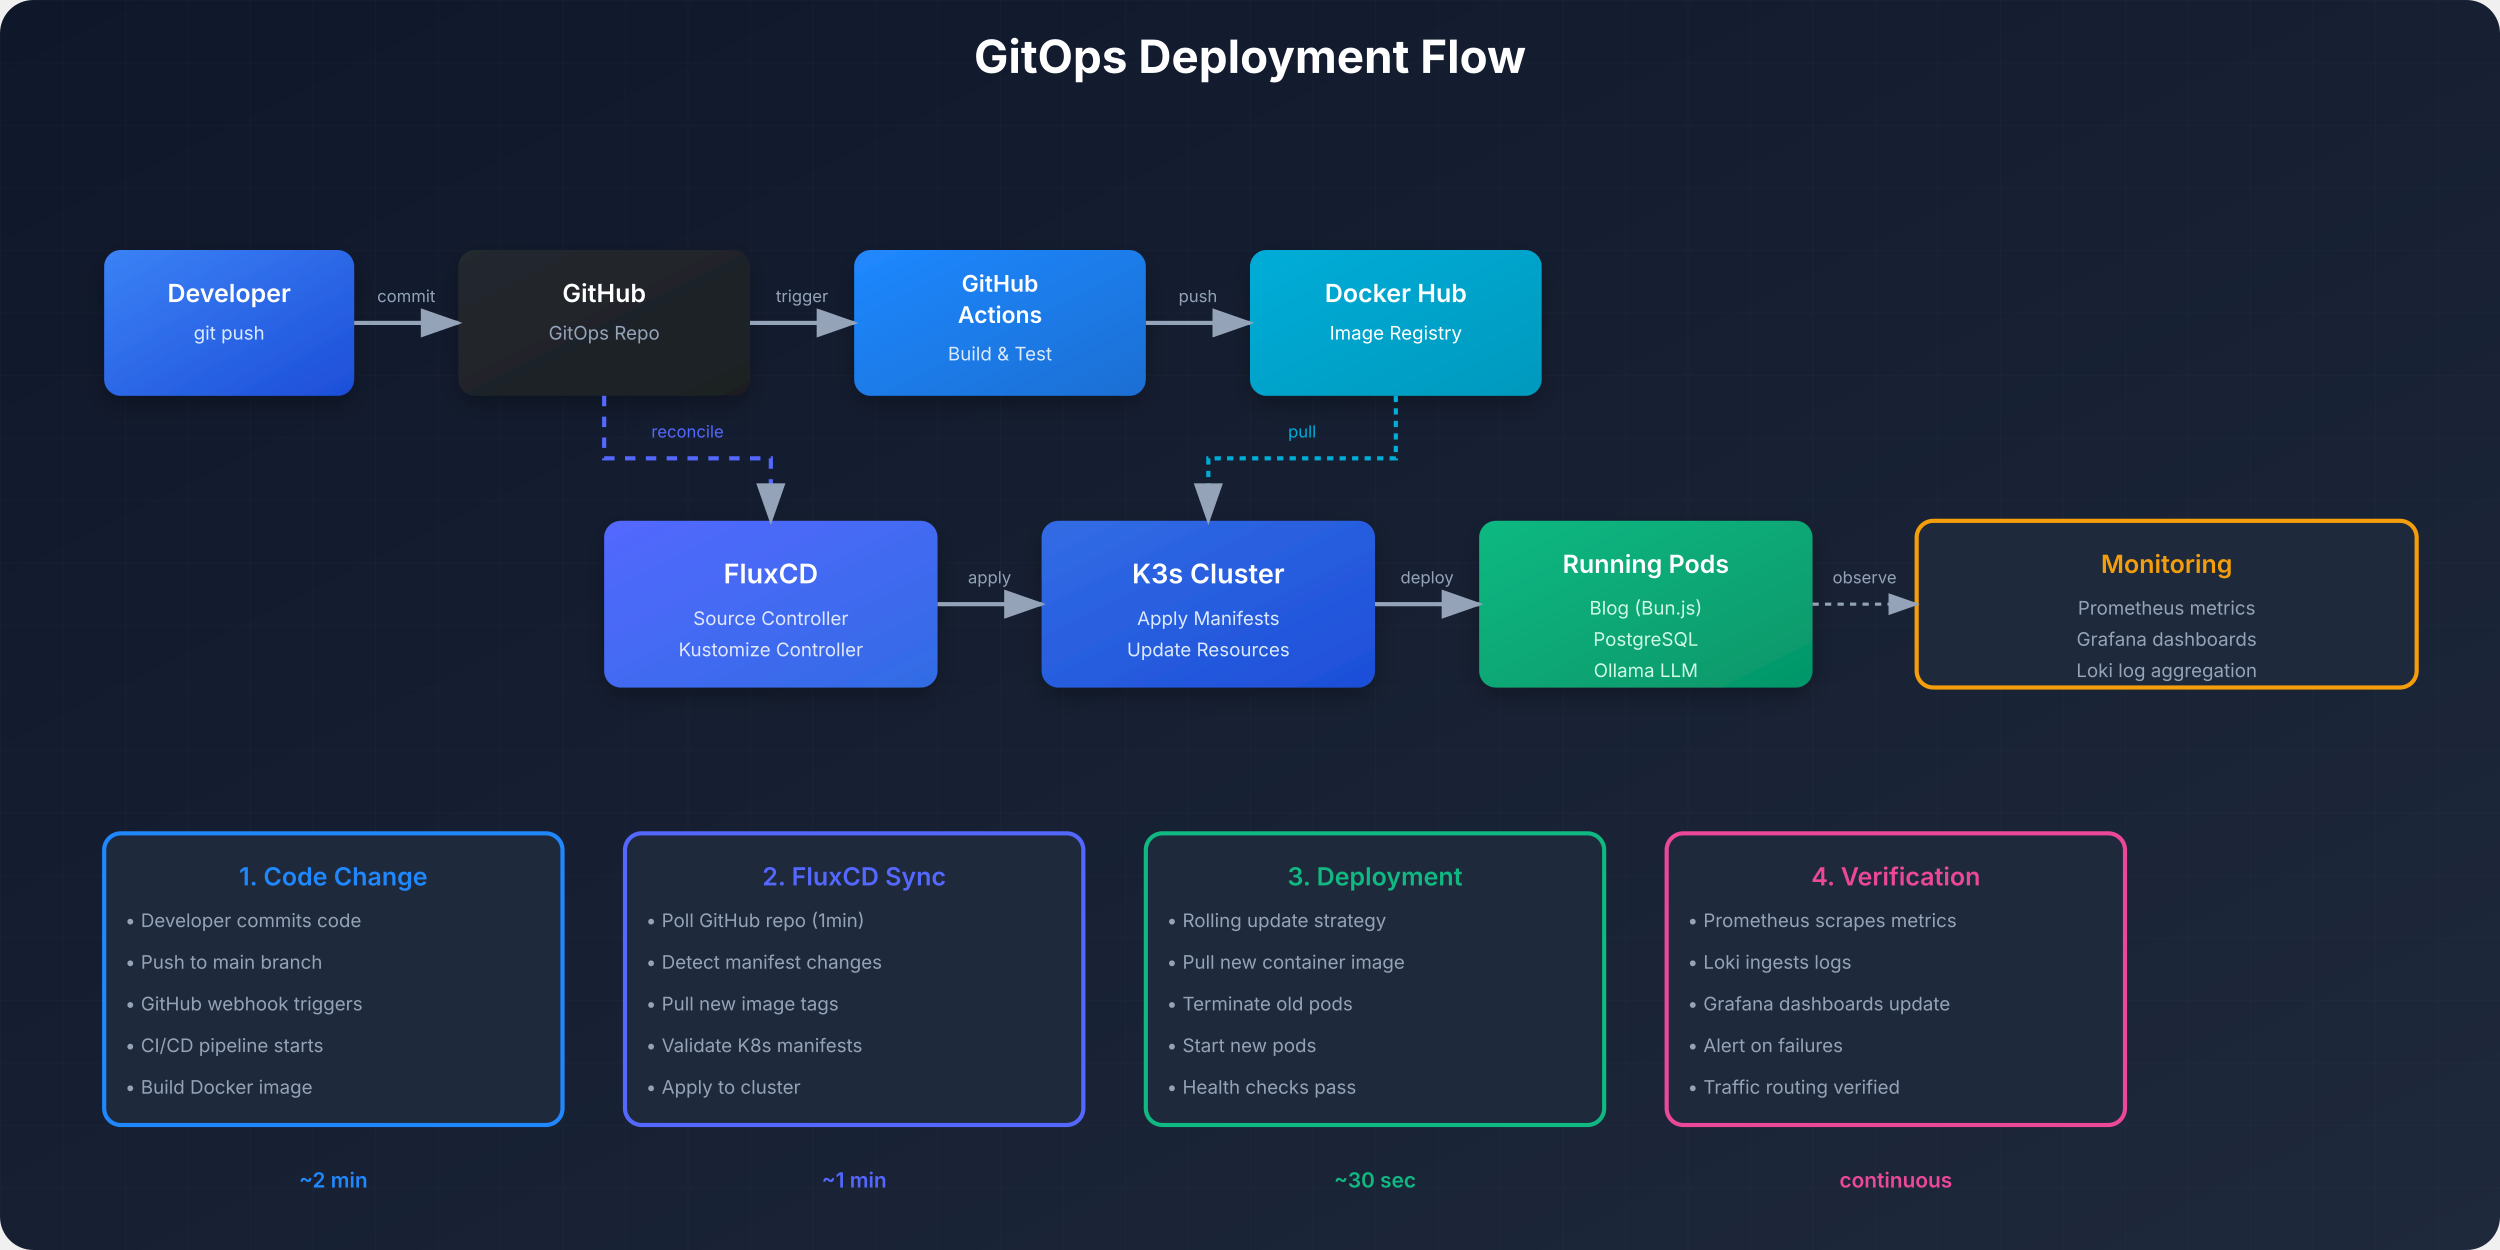
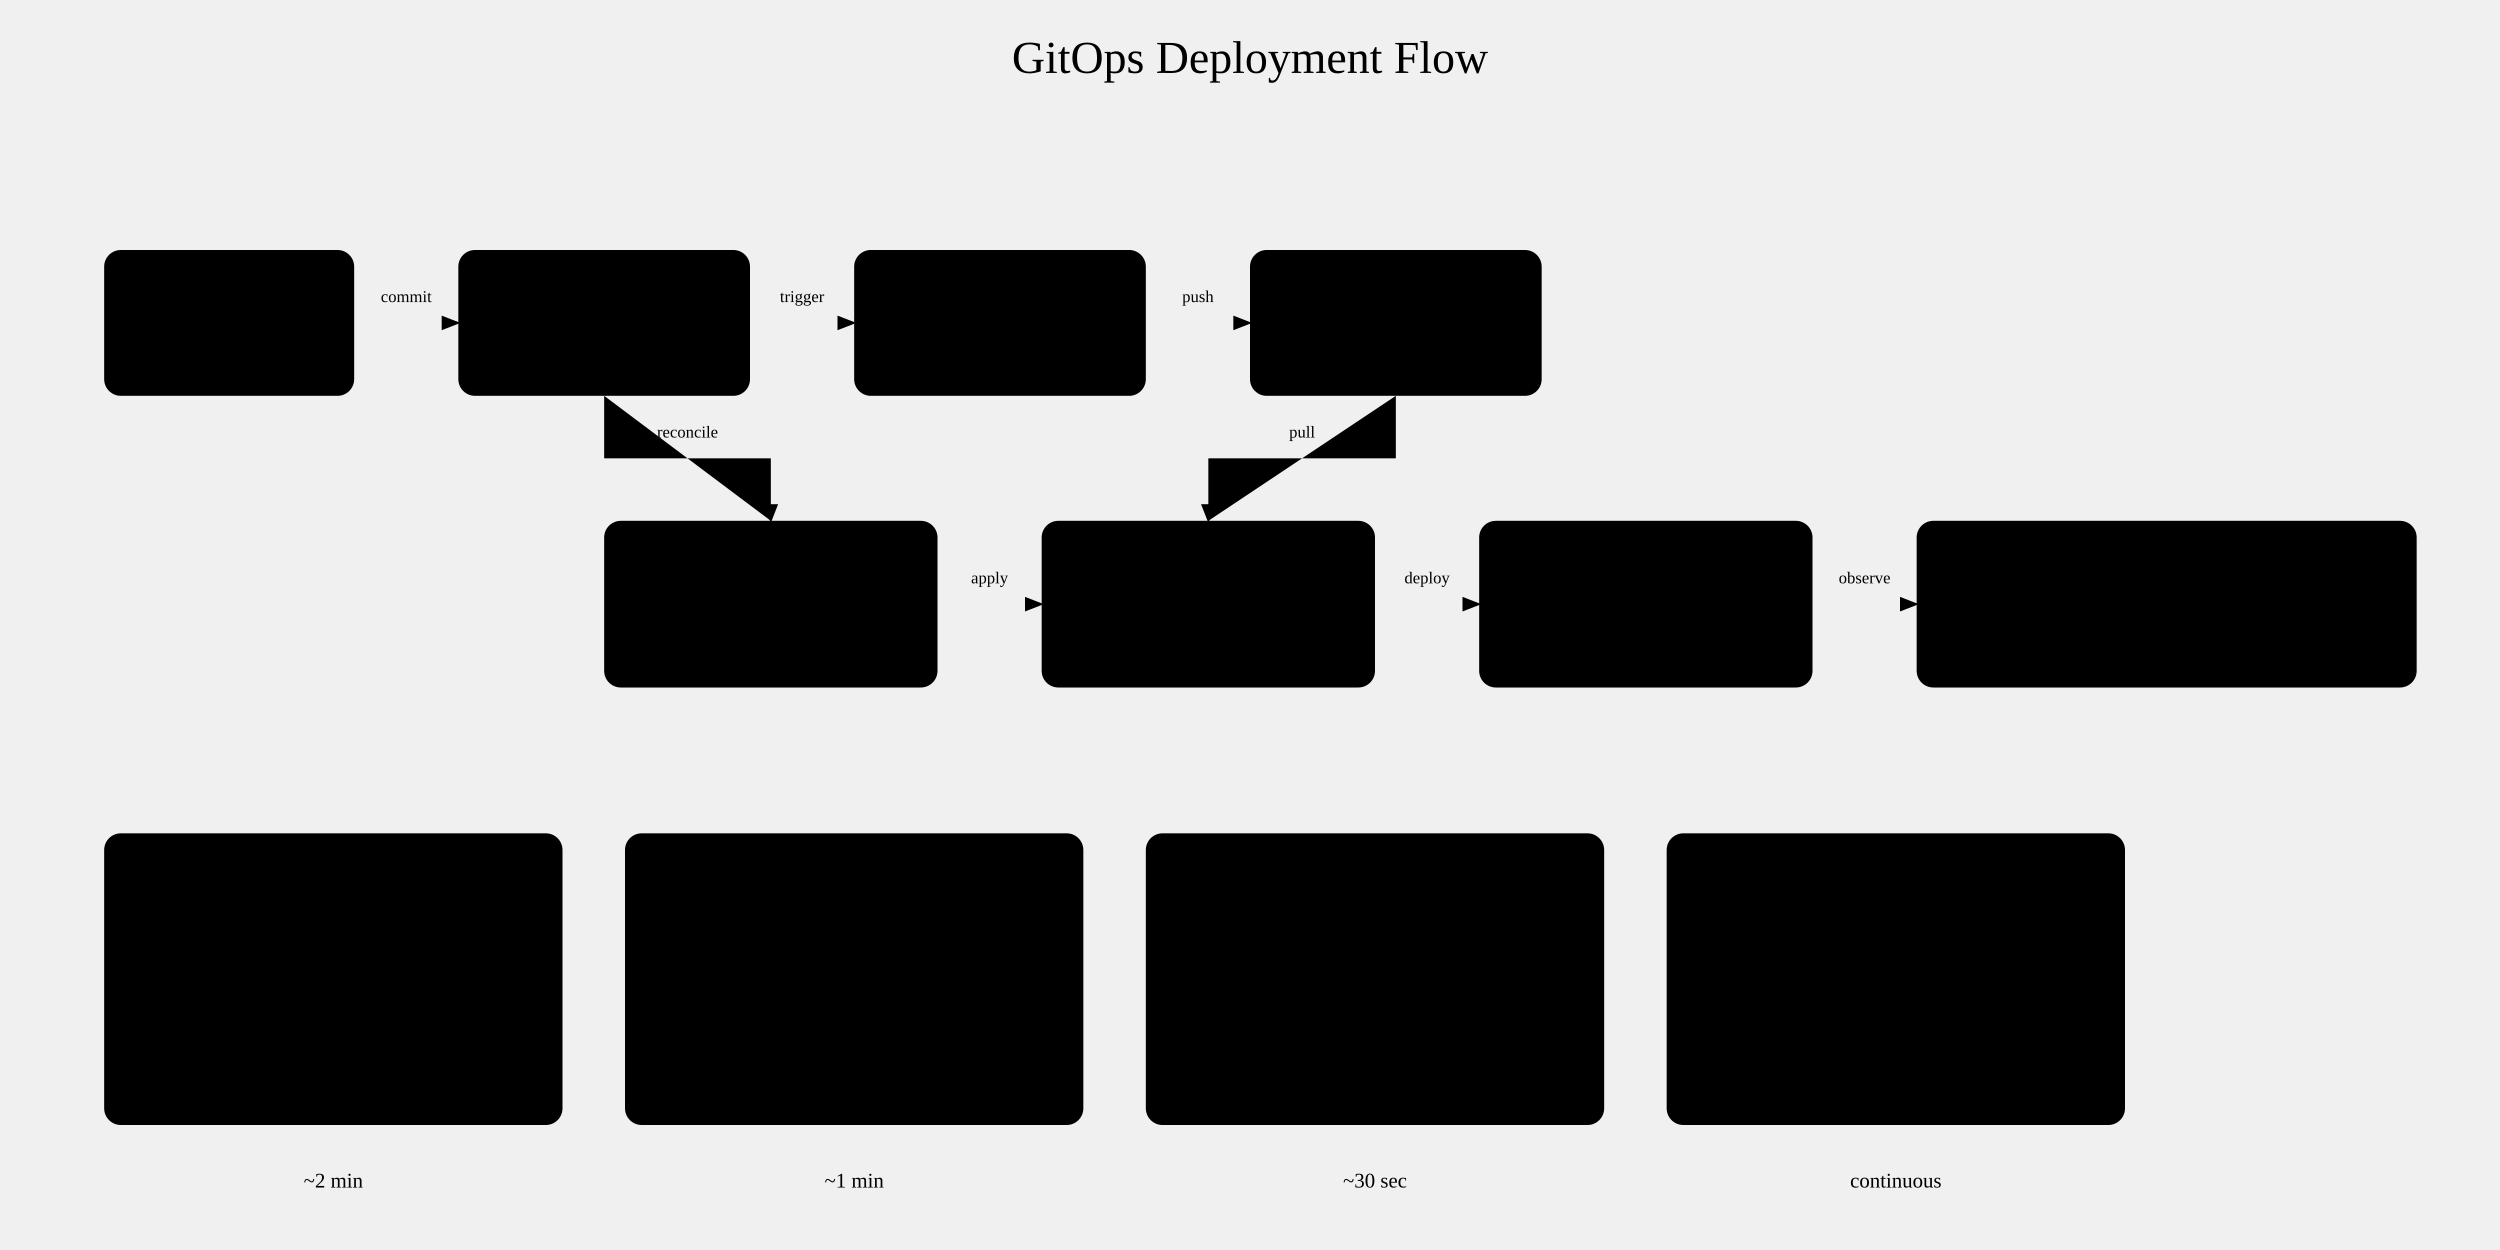
- <svg xmlns="http://www.w3.org/2000/svg" viewBox="0 0 1200 600" width="1200" height="600" font-family="system-ui, -apple-system, sans-serif">
+ <svg xmlns="http://www.w3.org/2000/svg" viewBox="0 0 1200 600">
  <defs>
-     <linearGradient id="devGrad" x1="0%" y1="0%" x2="100%" y2="100%">
-       <stop offset="0%" stop-color="#3b82f6" />
-       <stop offset="100%" stop-color="#1d4ed8" />
-     </linearGradient>
-     <linearGradient id="githubGrad" x1="0%" y1="0%" x2="100%" y2="100%">
-       <stop offset="0%" stop-color="#24292f" />
-       <stop offset="100%" stop-color="#1b1f23" />
-     </linearGradient>
-     <linearGradient id="actionsGrad" x1="0%" y1="0%" x2="100%" y2="100%">
-       <stop offset="0%" stop-color="#2088FF" />
-       <stop offset="100%" stop-color="#1a6fd3" />
-     </linearGradient>
-     <linearGradient id="dockerGrad" x1="0%" y1="0%" x2="100%" y2="100%">
-       <stop offset="0%" stop-color="#00ADD8" />
-       <stop offset="100%" stop-color="#0099bd" />
-     </linearGradient>
-     <linearGradient id="fluxGrad" x1="0%" y1="0%" x2="100%" y2="100%">
-       <stop offset="0%" stop-color="#5468ff" />
-       <stop offset="100%" stop-color="#316ce4" />
-     </linearGradient>
-     <linearGradient id="k3sGrad" x1="0%" y1="0%" x2="100%" y2="100%">
-       <stop offset="0%" stop-color="#326ce5" />
-       <stop offset="100%" stop-color="#1d4ed8" />
-     </linearGradient>
-     <linearGradient id="deployGrad" x1="0%" y1="0%" x2="100%" y2="100%">
-       <stop offset="0%" stop-color="#10b981" />
-       <stop offset="100%" stop-color="#059669" />
-     </linearGradient>
-     <linearGradient id="bgGrad" x1="0%" y1="0%" x2="100%" y2="100%">
-       <stop offset="0%" stop-color="#0f172a" />
-       <stop offset="100%" stop-color="#1e293b" />
-     </linearGradient>
-     <filter id="shadow" x="-20%" y="-20%" width="140%" height="140%">
-       <feDropShadow dx="0" dy="4" stdDeviation="6" flood-color="#000" flood-opacity="0.3" />
-     </filter>
-     <marker id="arrow" markerWidth="10" markerHeight="7" refX="9" refY="3.5" orient="auto">
-       <polygon points="0 0, 10 3.5, 0 7" fill="#94a3b8" />
+     <marker id="arrow" markerWidth="9" markerHeight="7" refX="8" refY="3.5" orient="auto" markerUnits="userSpaceOnUse">
+       <polygon points="0 0, 9 3.5, 0 7" class="dg-arrowhead" />
+     </marker>
+     <marker id="arrow-accent" markerWidth="9" markerHeight="7" refX="8" refY="3.5" orient="auto" markerUnits="userSpaceOnUse">
+       <polygon points="0 0, 9 3.5, 0 7" class="dg-arrowhead dg-arrowhead--accent" />
    </marker>
  </defs>
-   <rect width="1200" height="600" rx="16" fill="url(#bgGrad)" />
-   <pattern id="grid" width="30" height="30" patternUnits="userSpaceOnUse">
-     <path d="M 30 0 L 0 0 0 30" fill="none" stroke="#ffffff" stroke-width="0.3" opacity="0.05" />
-   </pattern>
-   <rect width="1200" height="600" fill="url(#grid)" />
-   <text x="600" y="35" text-anchor="middle" fill="#ffffff" font-size="22" font-weight="700">GitOps Deployment Flow</text>
-   <g filter="url(#shadow)">
-     <rect x="50" y="120" width="120" height="70" rx="8" fill="url(#devGrad)" />
-     <text x="110" y="145" text-anchor="middle" fill="white" font-size="12" font-weight="600">Developer</text>
-     <text x="110" y="163" text-anchor="middle" fill="#dbeafe" font-size="9">git push</text>
+   <text x="600" y="35" text-anchor="middle" font-size="22" class="dg-heading">GitOps Deployment Flow</text>
+   <g>
+     <rect x="50" y="120" width="120" height="70" rx="8" class="dg-node" />
+     <text x="110" y="145" text-anchor="middle" font-size="12" class="dg-title">Developer</text>
+     <text x="110" y="163" text-anchor="middle" font-size="9" class="dg-sub">git push</text>
  </g>
-   <g filter="url(#shadow)">
-     <rect x="220" y="120" width="140" height="70" rx="8" fill="url(#githubGrad)" />
-     <text x="290" y="145" text-anchor="middle" fill="white" font-size="12" font-weight="600">GitHub</text>
-     <text x="290" y="163" text-anchor="middle" fill="#94a3b8" font-size="9">GitOps Repo</text>
+   <g>
+     <rect x="220" y="120" width="140" height="70" rx="8" class="dg-node" />
+     <text x="290" y="145" text-anchor="middle" font-size="12" class="dg-title">GitHub</text>
+     <text x="290" y="163" text-anchor="middle" font-size="9" class="dg-sub">GitOps Repo</text>
  </g>
-   <g filter="url(#shadow)">
-     <rect x="410" y="120" width="140" height="70" rx="8" fill="url(#actionsGrad)" />
-     <text x="480" y="140" text-anchor="middle" fill="white" font-size="11" font-weight="600">GitHub</text>
-     <text x="480" y="155" text-anchor="middle" fill="white" font-size="11" font-weight="600">Actions</text>
-     <text x="480" y="173" text-anchor="middle" fill="#dbeafe" font-size="9">Build &amp; Test</text>
+   <g>
+     <rect x="410" y="120" width="140" height="70" rx="8" class="dg-node" />
+     <text x="480" y="140" text-anchor="middle" font-size="11" class="dg-title">GitHub</text>
+     <text x="480" y="155" text-anchor="middle" font-size="11" class="dg-title">Actions</text>
+     <text x="480" y="173" text-anchor="middle" font-size="9" class="dg-sub">Build &amp; Test</text>
  </g>
-   <g filter="url(#shadow)">
-     <rect x="600" y="120" width="140" height="70" rx="8" fill="url(#dockerGrad)" />
-     <text x="670" y="145" text-anchor="middle" fill="white" font-size="12" font-weight="600">Docker Hub</text>
-     <text x="670" y="163" text-anchor="middle" fill="white" font-size="9">Image Registry</text>
+   <g>
+     <rect x="600" y="120" width="140" height="70" rx="8" class="dg-node" />
+     <text x="670" y="145" text-anchor="middle" font-size="12" class="dg-title">Docker Hub</text>
+     <text x="670" y="163" text-anchor="middle" font-size="9" class="dg-sub">Image Registry</text>
  </g>
-   <g filter="url(#shadow)">
-     <rect x="290" y="250" width="160" height="80" rx="8" fill="url(#fluxGrad)" />
-     <text x="370" y="280" text-anchor="middle" fill="white" font-size="13" font-weight="600">FluxCD</text>
-     <text x="370" y="300" text-anchor="middle" fill="#e0e7ff" font-size="9">Source Controller</text>
-     <text x="370" y="315" text-anchor="middle" fill="#e0e7ff" font-size="9">Kustomize Controller</text>
+   <g>
+     <rect x="290" y="250" width="160" height="80" rx="8" class="dg-node dg-node--accent" />
+     <text x="370" y="280" text-anchor="middle" font-size="13" class="dg-title dg-title--accent">FluxCD</text>
+     <text x="370" y="300" text-anchor="middle" font-size="9" class="dg-sub">Source Controller</text>
+     <text x="370" y="315" text-anchor="middle" font-size="9" class="dg-sub">Kustomize Controller</text>
  </g>
-   <g filter="url(#shadow)">
-     <rect x="500" y="250" width="160" height="80" rx="8" fill="url(#k3sGrad)" />
-     <text x="580" y="280" text-anchor="middle" fill="white" font-size="13" font-weight="600">K3s Cluster</text>
-     <text x="580" y="300" text-anchor="middle" fill="#dbeafe" font-size="9">Apply Manifests</text>
-     <text x="580" y="315" text-anchor="middle" fill="#dbeafe" font-size="9">Update Resources</text>
+   <g>
+     <rect x="500" y="250" width="160" height="80" rx="8" class="dg-node" />
+     <text x="580" y="280" text-anchor="middle" font-size="13" class="dg-title">K3s Cluster</text>
+     <text x="580" y="300" text-anchor="middle" font-size="9" class="dg-sub">Apply Manifests</text>
+     <text x="580" y="315" text-anchor="middle" font-size="9" class="dg-sub">Update Resources</text>
  </g>
-   <g filter="url(#shadow)">
-     <rect x="710" y="250" width="160" height="80" rx="8" fill="url(#deployGrad)" />
-     <text x="790" y="275" text-anchor="middle" fill="white" font-size="12" font-weight="600">Running Pods</text>
-     <text x="790" y="295" text-anchor="middle" fill="#d1fae5" font-size="9">Blog (Bun.js)</text>
-     <text x="790" y="310" text-anchor="middle" fill="#d1fae5" font-size="9">PostgreSQL</text>
-     <text x="790" y="325" text-anchor="middle" fill="#d1fae5" font-size="9">Ollama LLM</text>
+   <g>
+     <rect x="710" y="250" width="160" height="80" rx="8" class="dg-node" />
+     <text x="790" y="275" text-anchor="middle" font-size="12" class="dg-title">Running Pods</text>
+     <text x="790" y="295" text-anchor="middle" font-size="9" class="dg-sub">Blog (Bun.js)</text>
+     <text x="790" y="310" text-anchor="middle" font-size="9" class="dg-sub">PostgreSQL</text>
+     <text x="790" y="325" text-anchor="middle" font-size="9" class="dg-sub">Ollama LLM</text>
  </g>
-   <rect x="920" y="250" width="240" height="80" fill="#1e293b" stroke="#f59e0b" stroke-width="2" rx="8" />
-   <text x="1040" y="275" text-anchor="middle" fill="#f59e0b" font-size="12" font-weight="600">Monitoring</text>
-   <text x="1040" y="295" text-anchor="middle" fill="#94a3b8" font-size="9">Prometheus metrics</text>
-   <text x="1040" y="310" text-anchor="middle" fill="#94a3b8" font-size="9">Grafana dashboards</text>
-   <text x="1040" y="325" text-anchor="middle" fill="#94a3b8" font-size="9">Loki log aggregation</text>
-   <rect x="50" y="400" width="220" height="140" fill="#1e293b" stroke="#2088FF" stroke-width="2" rx="8" />
-   <text x="160" y="425" text-anchor="middle" fill="#2088FF" font-size="12" font-weight="600">1. Code Change</text>
-   <text x="60" y="445" fill="#94a3b8" font-size="9">• Developer commits code</text>
-   <text x="60" y="465" fill="#94a3b8" font-size="9">• Push to main branch</text>
-   <text x="60" y="485" fill="#94a3b8" font-size="9">• GitHub webhook triggers</text>
-   <text x="60" y="505" fill="#94a3b8" font-size="9">• CI/CD pipeline starts</text>
-   <text x="60" y="525" fill="#94a3b8" font-size="9">• Build Docker image</text>
-   <rect x="300" y="400" width="220" height="140" fill="#1e293b" stroke="#5468ff" stroke-width="2" rx="8" />
-   <text x="410" y="425" text-anchor="middle" fill="#5468ff" font-size="12" font-weight="600">2. FluxCD Sync</text>
-   <text x="310" y="445" fill="#94a3b8" font-size="9">• Poll GitHub repo (1min)</text>
-   <text x="310" y="465" fill="#94a3b8" font-size="9">• Detect manifest changes</text>
-   <text x="310" y="485" fill="#94a3b8" font-size="9">• Pull new image tags</text>
-   <text x="310" y="505" fill="#94a3b8" font-size="9">• Validate K8s manifests</text>
-   <text x="310" y="525" fill="#94a3b8" font-size="9">• Apply to cluster</text>
-   <rect x="550" y="400" width="220" height="140" fill="#1e293b" stroke="#10b981" stroke-width="2" rx="8" />
-   <text x="660" y="425" text-anchor="middle" fill="#10b981" font-size="12" font-weight="600">3. Deployment</text>
-   <text x="560" y="445" fill="#94a3b8" font-size="9">• Rolling update strategy</text>
-   <text x="560" y="465" fill="#94a3b8" font-size="9">• Pull new container image</text>
-   <text x="560" y="485" fill="#94a3b8" font-size="9">• Terminate old pods</text>
-   <text x="560" y="505" fill="#94a3b8" font-size="9">• Start new pods</text>
-   <text x="560" y="525" fill="#94a3b8" font-size="9">• Health checks pass</text>
-   <rect x="800" y="400" width="220" height="140" fill="#1e293b" stroke="#ec4899" stroke-width="2" rx="8" />
-   <text x="910" y="425" text-anchor="middle" fill="#ec4899" font-size="12" font-weight="600">4. Verification</text>
-   <text x="810" y="445" fill="#94a3b8" font-size="9">• Prometheus scrapes metrics</text>
-   <text x="810" y="465" fill="#94a3b8" font-size="9">• Loki ingests logs</text>
-   <text x="810" y="485" fill="#94a3b8" font-size="9">• Grafana dashboards update</text>
-   <text x="810" y="505" fill="#94a3b8" font-size="9">• Alert on failures</text>
-   <text x="810" y="525" fill="#94a3b8" font-size="9">• Traffic routing verified</text>
-   <path d="M 170 155 L 220 155" stroke="#94a3b8" stroke-width="2" marker-end="url(#arrow)" fill="none" />
-   <path d="M 360 155 L 410 155" stroke="#94a3b8" stroke-width="2" marker-end="url(#arrow)" fill="none" />
-   <path d="M 550 155 L 600 155" stroke="#94a3b8" stroke-width="2" marker-end="url(#arrow)" fill="none" />
-   <path d="M 290 190 L 290 220 L 370 220 L 370 250" stroke="#5468ff" stroke-width="2" stroke-dasharray="5,5" marker-end="url(#arrow)" fill="none" />
-   <path d="M 670 190 L 670 220 L 580 220 L 580 250" stroke="#00ADD8" stroke-width="2" stroke-dasharray="3,3" marker-end="url(#arrow)" fill="none" />
-   <path d="M 450 290 L 500 290" stroke="#94a3b8" stroke-width="2" marker-end="url(#arrow)" fill="none" />
-   <path d="M 660 290 L 710 290" stroke="#94a3b8" stroke-width="2" marker-end="url(#arrow)" fill="none" />
-   <path d="M 870 290 L 920 290" stroke="#94a3b8" stroke-width="1.5" stroke-dasharray="3,3" marker-end="url(#arrow)" fill="none" />
-   <text x="195" y="145" text-anchor="middle" fill="#94a3b8" font-size="8">commit</text>
-   <text x="385" y="145" text-anchor="middle" fill="#94a3b8" font-size="8">trigger</text>
-   <text x="575" y="145" text-anchor="middle" fill="#94a3b8" font-size="8">push</text>
-   <text x="330" y="210" text-anchor="middle" fill="#5468ff" font-size="8">reconcile</text>
-   <text x="625" y="210" text-anchor="middle" fill="#00ADD8" font-size="8">pull</text>
-   <text x="475" y="280" text-anchor="middle" fill="#94a3b8" font-size="8">apply</text>
-   <text x="685" y="280" text-anchor="middle" fill="#94a3b8" font-size="8">deploy</text>
-   <text x="895" y="280" text-anchor="middle" fill="#94a3b8" font-size="8">observe</text>
-   <text x="160" y="570" text-anchor="middle" fill="#2088FF" font-size="10" font-weight="600">~2 min</text>
-   <text x="410" y="570" text-anchor="middle" fill="#5468ff" font-size="10" font-weight="600">~1 min</text>
-   <text x="660" y="570" text-anchor="middle" fill="#10b981" font-size="10" font-weight="600">~30 sec</text>
-   <text x="910" y="570" text-anchor="middle" fill="#ec4899" font-size="10" font-weight="600">continuous</text>
+   <rect x="920" y="250" width="240" height="80" rx="8" class="dg-node" />
+   <text x="1040" y="275" text-anchor="middle" font-size="12" class="dg-title">Monitoring</text>
+   <text x="1040" y="295" text-anchor="middle" font-size="9" class="dg-sub">Prometheus metrics</text>
+   <text x="1040" y="310" text-anchor="middle" font-size="9" class="dg-sub">Grafana dashboards</text>
+   <text x="1040" y="325" text-anchor="middle" font-size="9" class="dg-sub">Loki log aggregation</text>
+   <rect x="50" y="400" width="220" height="140" rx="8" class="dg-group" />
+   <text x="160" y="425" text-anchor="middle" font-size="12" class="dg-glabel">1. Code Change</text>
+   <text x="60" y="445" font-size="9" class="dg-sub">• Developer commits code</text>
+   <text x="60" y="465" font-size="9" class="dg-sub">• Push to main branch</text>
+   <text x="60" y="485" font-size="9" class="dg-sub">• GitHub webhook triggers</text>
+   <text x="60" y="505" font-size="9" class="dg-sub">• CI/CD pipeline starts</text>
+   <text x="60" y="525" font-size="9" class="dg-sub">• Build Docker image</text>
+   <rect x="300" y="400" width="220" height="140" rx="8" class="dg-group" />
+   <text x="410" y="425" text-anchor="middle" font-size="12" class="dg-glabel">2. FluxCD Sync</text>
+   <text x="310" y="445" font-size="9" class="dg-sub">• Poll GitHub repo (1min)</text>
+   <text x="310" y="465" font-size="9" class="dg-sub">• Detect manifest changes</text>
+   <text x="310" y="485" font-size="9" class="dg-sub">• Pull new image tags</text>
+   <text x="310" y="505" font-size="9" class="dg-sub">• Validate K8s manifests</text>
+   <text x="310" y="525" font-size="9" class="dg-sub">• Apply to cluster</text>
+   <rect x="550" y="400" width="220" height="140" rx="8" class="dg-group" />
+   <text x="660" y="425" text-anchor="middle" font-size="12" class="dg-glabel">3. Deployment</text>
+   <text x="560" y="445" font-size="9" class="dg-sub">• Rolling update strategy</text>
+   <text x="560" y="465" font-size="9" class="dg-sub">• Pull new container image</text>
+   <text x="560" y="485" font-size="9" class="dg-sub">• Terminate old pods</text>
+   <text x="560" y="505" font-size="9" class="dg-sub">• Start new pods</text>
+   <text x="560" y="525" font-size="9" class="dg-sub">• Health checks pass</text>
+   <rect x="800" y="400" width="220" height="140" rx="8" class="dg-group" />
+   <text x="910" y="425" text-anchor="middle" font-size="12" class="dg-glabel">4. Verification</text>
+   <text x="810" y="445" font-size="9" class="dg-sub">• Prometheus scrapes metrics</text>
+   <text x="810" y="465" font-size="9" class="dg-sub">• Loki ingests logs</text>
+   <text x="810" y="485" font-size="9" class="dg-sub">• Grafana dashboards update</text>
+   <text x="810" y="505" font-size="9" class="dg-sub">• Alert on failures</text>
+   <text x="810" y="525" font-size="9" class="dg-sub">• Traffic routing verified</text>
+   <path d="M 170 155 L 220 155" marker-end="url(#arrow)" class="dg-edge" />
+   <path d="M 360 155 L 410 155" marker-end="url(#arrow)" class="dg-edge" />
+   <path d="M 550 155 L 600 155" marker-end="url(#arrow)" class="dg-edge" />
+   <path d="M 290 190 L 290 220 L 370 220 L 370 250" stroke-dasharray="5,5" marker-end="url(#arrow)" class="dg-edge" />
+   <path d="M 670 190 L 670 220 L 580 220 L 580 250" stroke-dasharray="3,3" marker-end="url(#arrow)" class="dg-edge" />
+   <path d="M 450 290 L 500 290" marker-end="url(#arrow)" class="dg-edge" />
+   <path d="M 660 290 L 710 290" marker-end="url(#arrow)" class="dg-edge" />
+   <path d="M 870 290 L 920 290" stroke-dasharray="3,3" marker-end="url(#arrow)" class="dg-edge" />
+   <text x="195" y="145" text-anchor="middle" font-size="8" class="dg-label">commit</text>
+   <text x="385" y="145" text-anchor="middle" font-size="8" class="dg-label">trigger</text>
+   <text x="575" y="145" text-anchor="middle" font-size="8" class="dg-label">push</text>
+   <text x="330" y="210" text-anchor="middle" font-size="8" class="dg-label">reconcile</text>
+   <text x="625" y="210" text-anchor="middle" font-size="8" class="dg-label">pull</text>
+   <text x="475" y="280" text-anchor="middle" font-size="8" class="dg-label">apply</text>
+   <text x="685" y="280" text-anchor="middle" font-size="8" class="dg-label">deploy</text>
+   <text x="895" y="280" text-anchor="middle" font-size="8" class="dg-label">observe</text>
+   <text x="160" y="570" text-anchor="middle" font-size="10" class="dg-glabel">~2 min</text>
+   <text x="410" y="570" text-anchor="middle" font-size="10" class="dg-glabel">~1 min</text>
+   <text x="660" y="570" text-anchor="middle" font-size="10" class="dg-glabel">~30 sec</text>
+   <text x="910" y="570" text-anchor="middle" font-size="10" class="dg-glabel">continuous</text>
</svg>
